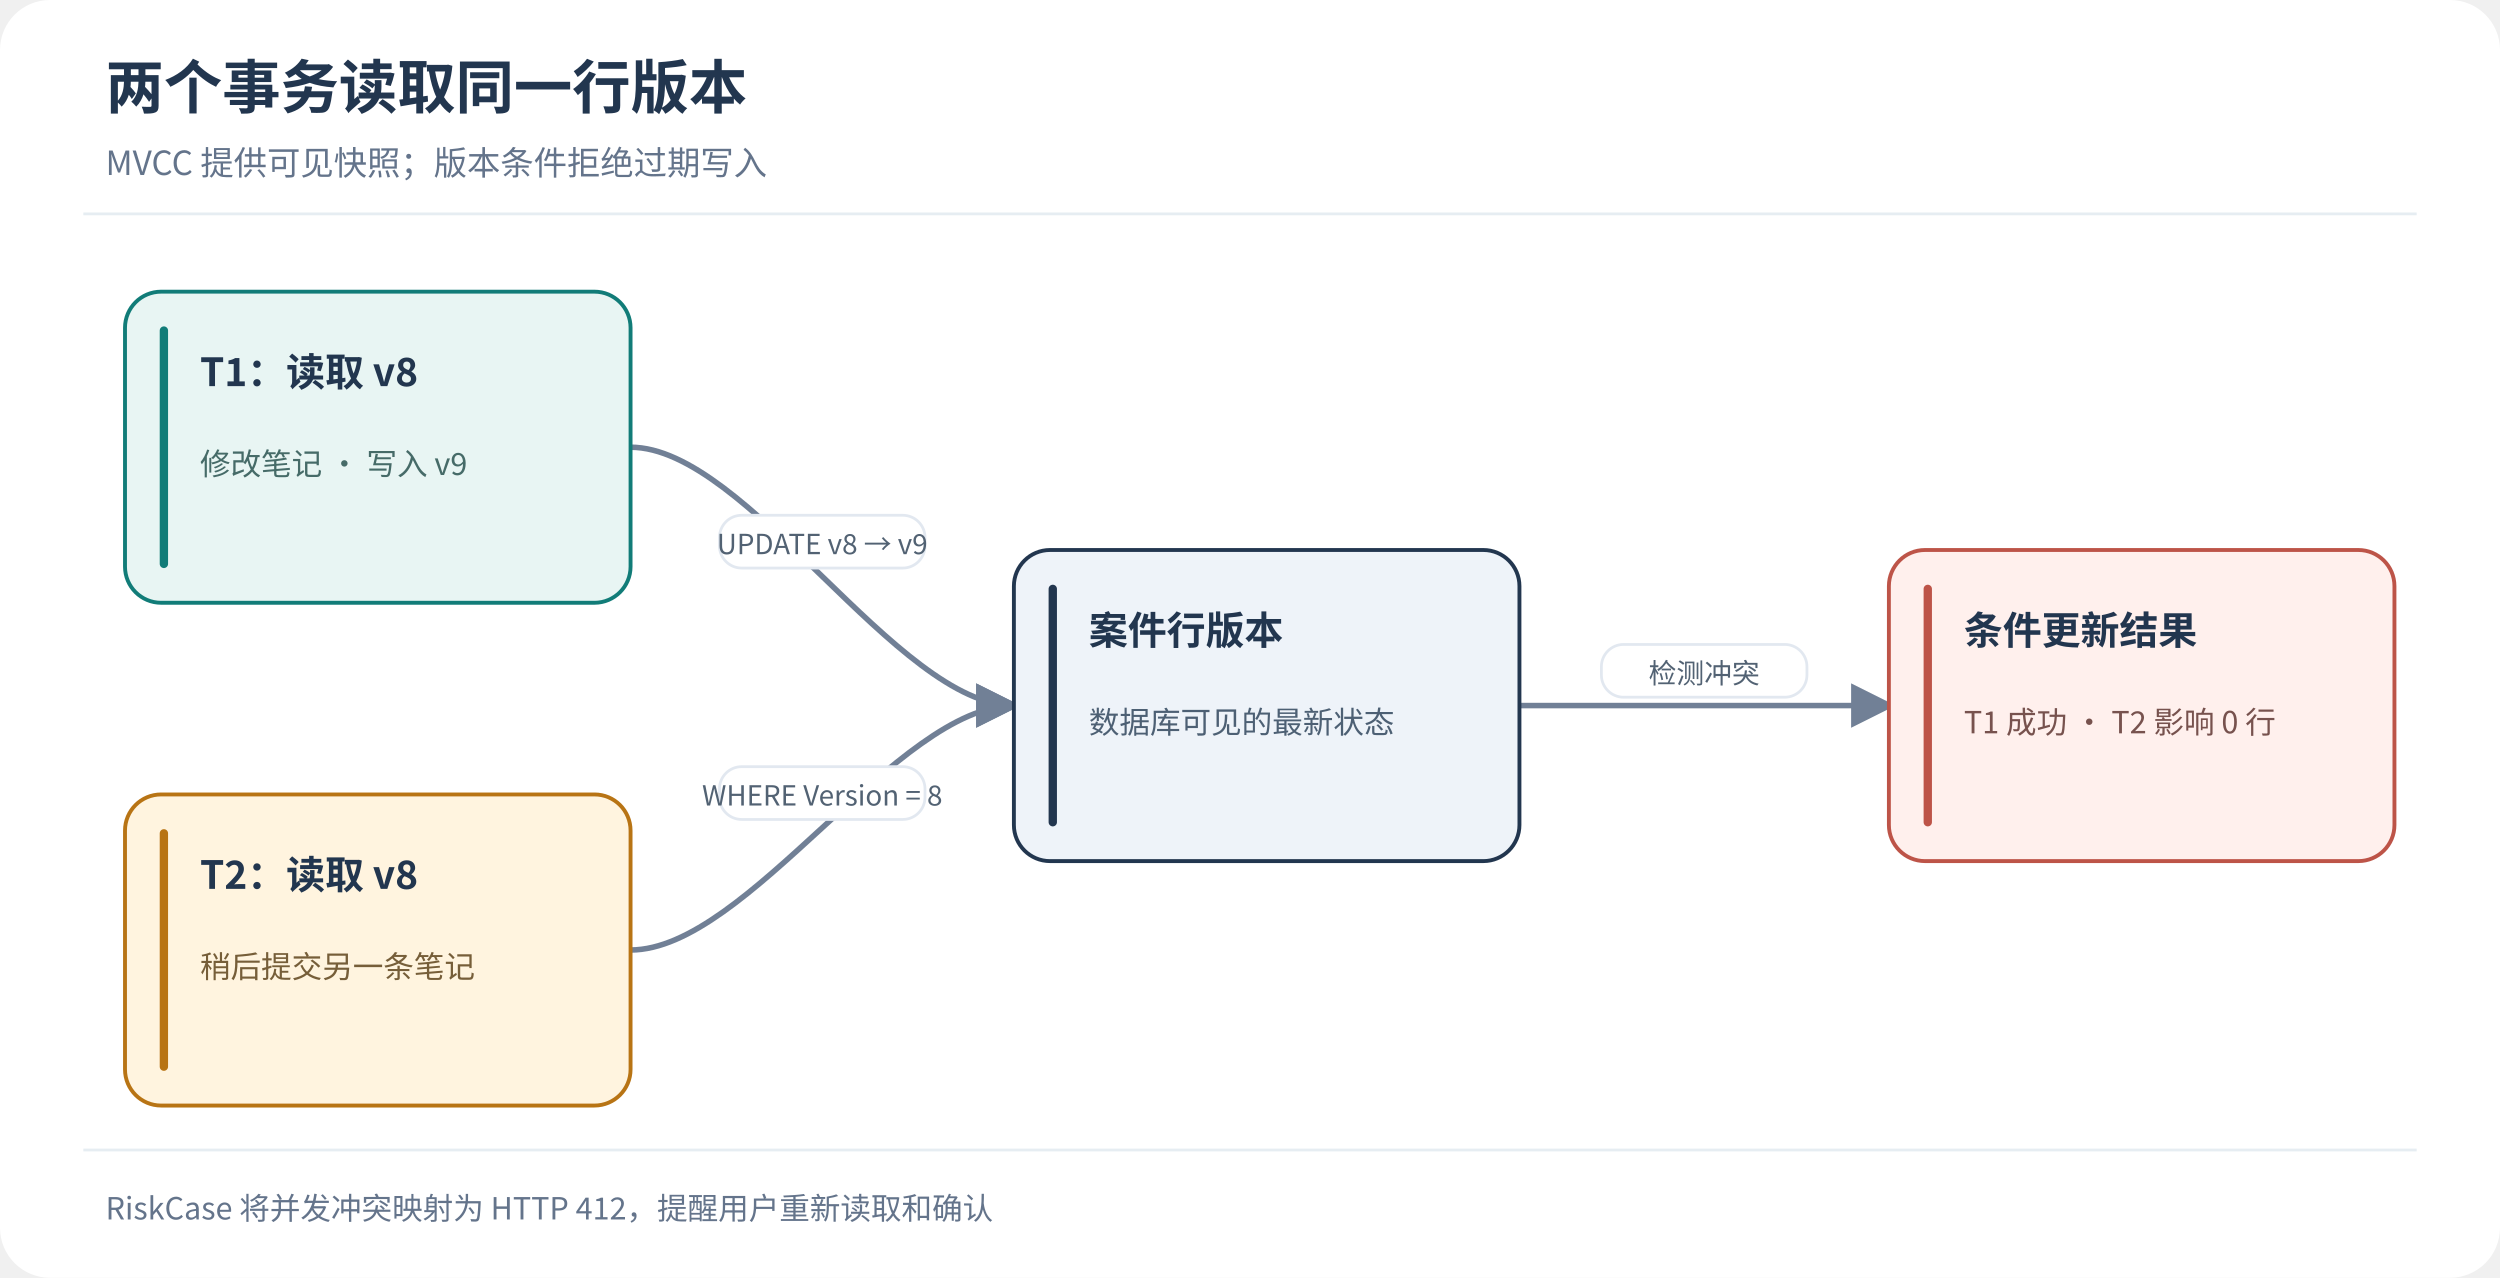
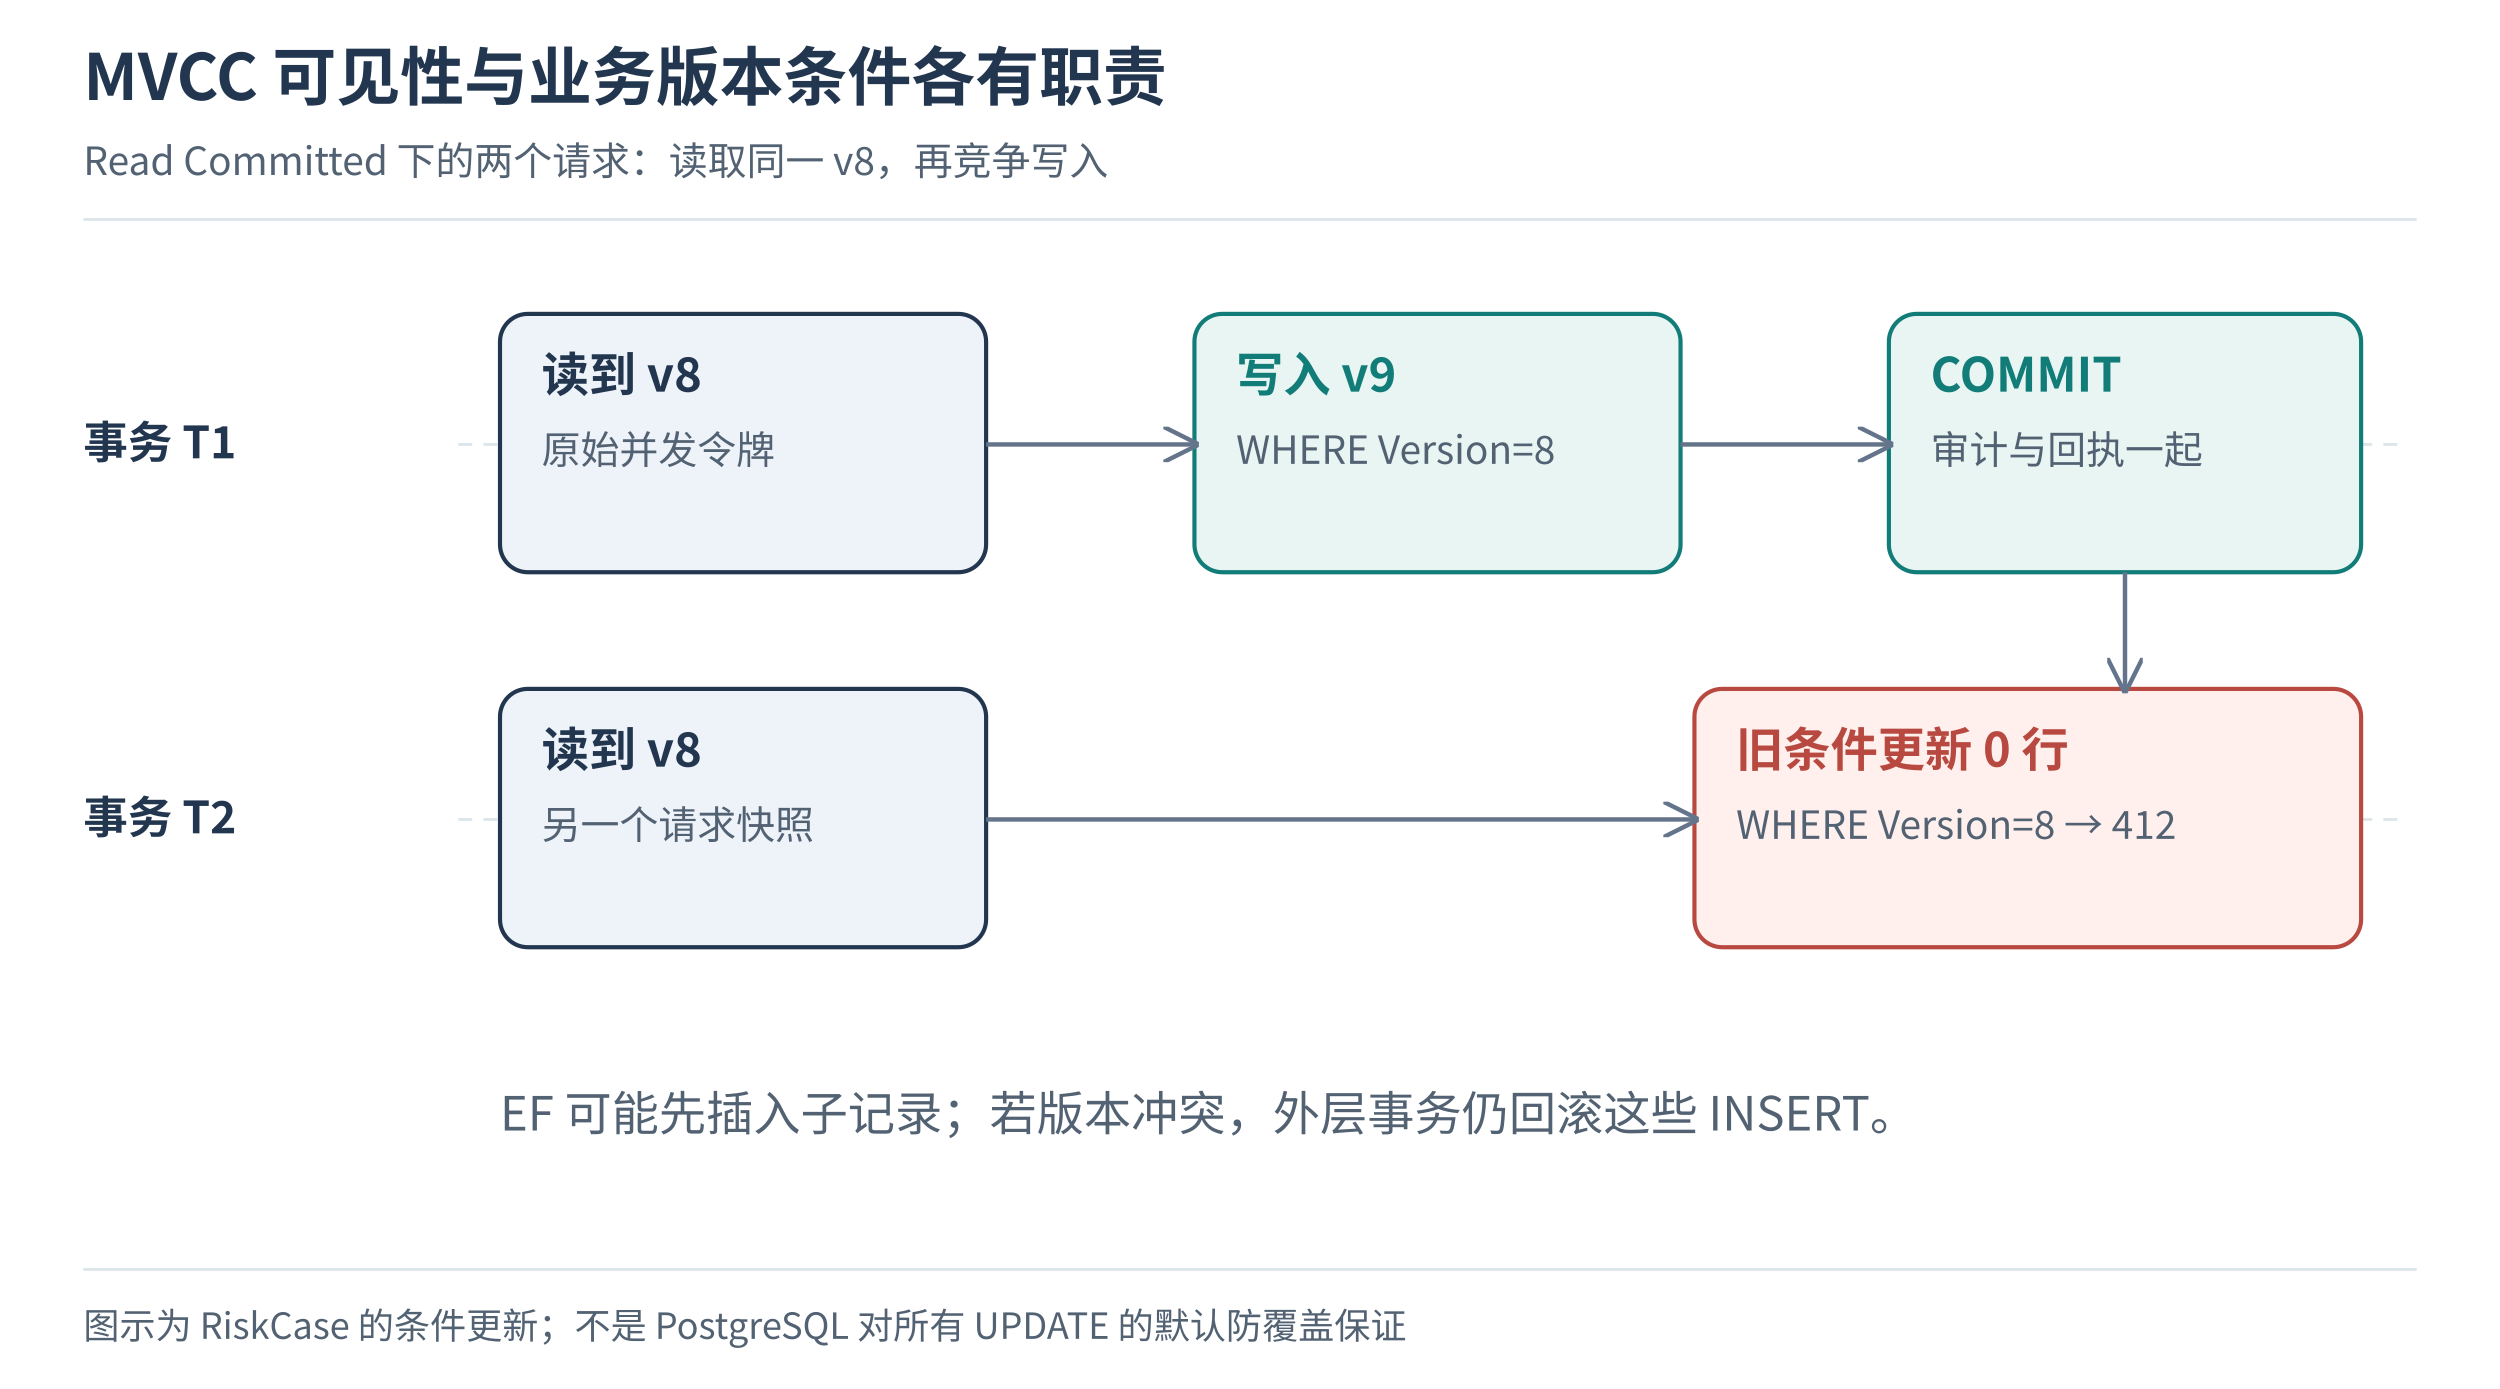
- <svg xmlns="http://www.w3.org/2000/svg" width="900" height="460" viewBox="0 0 900 460">
-   <rect width="100%" height="100%" rx="18" fill="#ffffff" />
-   <path d="M 30 77 H 870" stroke="#e6edf2" stroke-width="1" />
-   <text x="38" y="39" font-family="Microsoft YaHei, Noto Sans CJK SC, sans-serif" font-size="21px" font-weight="700" fill="#22364f">两个事务读取同一行版本</text>
-   <text x="38" y="63" font-family="Microsoft YaHei, Noto Sans CJK SC, sans-serif" font-size="12px" font-weight="400" fill="#64748b">MVCC 提供可见快照；版本条件拒绝过期写入</text>
+ <svg xmlns="http://www.w3.org/2000/svg" viewBox="0 0 900 500" width="900" height="500">
+   <rect width="900" height="500" fill="white" />
  <defs>
-     <marker id="arrow" viewBox="0 0 10 10" refX="8.5" refY="5" markerWidth="8" markerHeight="8" orient="auto-start-reverse">
-       <path d="M 0 0 L 10 5 L 0 10 z" fill="#718096" />
+     <marker id="a" markerWidth="8" markerHeight="8" refX="7" refY="4" orient="auto">
+       <path d="M0 0L8 4L0 8" fill="none" stroke="#64748b" />
    </marker>
  </defs>
-   <path d="M 227 161.0 C 269 161.0, 323 254.0, 365 254.0" fill="none" stroke="#718096" stroke-width="2" marker-end="url(#arrow)" />
-   <rect x="259.0" y="185.5" width="74" height="19" rx="8" fill="#ffffff" stroke="#e2e8f0" />
-   <text x="296.0" y="199.5" text-anchor="middle" font-family="Microsoft YaHei, Noto Sans CJK SC, sans-serif" font-size="10px" fill="#526273">UPDATE v8 → v9</text>
-   <path d="M 227 342.0 C 269 342.0, 323 254.0, 365 254.0" fill="none" stroke="#718096" stroke-width="2" marker-end="url(#arrow)" />
-   <rect x="259.0" y="276.0" width="74" height="19" rx="8" fill="#ffffff" stroke="#e2e8f0" />
-   <text x="296.0" y="290.0" text-anchor="middle" font-family="Microsoft YaHei, Noto Sans CJK SC, sans-serif" font-size="10px" fill="#526273">WHERE Version = 8</text>
-   <path d="M 547 254.0 C 589 254.0, 638 254.0, 680 254.0" fill="none" stroke="#718096" stroke-width="2" marker-end="url(#arrow)" />
-   <rect x="576.5" y="232.0" width="74" height="19" rx="8" fill="#ffffff" stroke="#e2e8f0" />
-   <text x="613.5" y="246.0" text-anchor="middle" font-family="Microsoft YaHei, Noto Sans CJK SC, sans-serif" font-size="10px" fill="#526273">检测冲突</text>
-   <rect x="45" y="105" width="182" height="112" rx="13" fill="#e8f5f3" stroke="#117c78" stroke-width="1.4" />
-   <path d="M 59 119 V 203" stroke="#117c78" stroke-width="3" stroke-linecap="round" />
-   <text x="72" y="139" font-family="Microsoft YaHei, Noto Sans CJK SC, sans-serif" font-size="14px" font-weight="700" fill="#22364f">T1：读取 v8</text>
-   <text x="72" y="171" font-family="Microsoft YaHei, Noto Sans CJK SC, sans-serif" font-size="11px" font-weight="400" fill="#466b68">修改笔记 · 写入 v9</text>
-   <rect x="45" y="286" width="182" height="112" rx="13" fill="#fff4df" stroke="#b87414" stroke-width="1.4" />
-   <path d="M 59 300 V 384" stroke="#b87414" stroke-width="3" stroke-linecap="round" />
-   <text x="72" y="320" font-family="Microsoft YaHei, Noto Sans CJK SC, sans-serif" font-size="14px" font-weight="700" fill="#22364f">T2：读取 v8</text>
-   <text x="72" y="352" font-family="Microsoft YaHei, Noto Sans CJK SC, sans-serif" font-size="11px" font-weight="400" fill="#765e39">稍后提交另一条笔记</text>
-   <rect x="365" y="198" width="182" height="112" rx="13" fill="#eef3f9" stroke="#22364f" stroke-width="1.4" />
-   <path d="M 379 212 V 296" stroke="#22364f" stroke-width="3" stroke-linecap="round" />
-   <text x="392" y="232" font-family="Microsoft YaHei, Noto Sans CJK SC, sans-serif" font-size="14px" font-weight="700" fill="#22364f">案件行版本</text>
-   <text x="392" y="264" font-family="Microsoft YaHei, Noto Sans CJK SC, sans-serif" font-size="11px" font-weight="400" fill="#4d6074">数据库可见的最新状态</text>
-   <rect x="680" y="198" width="182" height="112" rx="13" fill="#fff0ed" stroke="#bd5448" stroke-width="1.4" />
-   <path d="M 694 212 V 296" stroke="#bd5448" stroke-width="3" stroke-linecap="round" />
-   <text x="707" y="232" font-family="Microsoft YaHei, Noto Sans CJK SC, sans-serif" font-size="14px" font-weight="700" fill="#22364f">条件更新结果</text>
-   <text x="707" y="264" font-family="Microsoft YaHei, Noto Sans CJK SC, sans-serif" font-size="11px" font-weight="400" fill="#77524e">T1 成功 · T2 影响 0 行</text>
-   <path d="M 30 414 H 870" stroke="#e6edf2" stroke-width="1" />
-   <text x="38" y="439" font-family="Microsoft YaHei, Noto Sans CJK SC, sans-serif" font-size="11px" font-weight="400" fill="#64748b">RiskCase 将并发冲突映射为 HTTP 412，提醒用户重新读取和确认</text>
+   <text x="30" y="36" font-family="Microsoft YaHei,Noto Sans CJK SC,sans-serif" font-size="23" fill="#22364f" font-weight="700">MVCC 可见性与业务版本条件各有职责</text>
+   <text x="30" y="63" font-family="Microsoft YaHei,Noto Sans CJK SC,sans-serif" font-size="14" fill="#526273" font-weight="400">Read Committed 下的两个请求：读取同一 v8，再竞争写入</text>
+   <path d="M30 79H870 M30 457H870" stroke="#dbe5ea" />
+   <text x="30" y="482" font-family="Microsoft YaHei,Noto Sans CJK SC,sans-serif" font-size="13" fill="#526273" font-weight="400">图示为 RiskCase 的条件更新；不是 PostgreSQL 对所有 UPDATE 的默认防覆盖保证</text>
+   <text x="30" y="165" font-family="Microsoft YaHei,Noto Sans CJK SC,sans-serif" font-size="16" fill="#22364f" font-weight="700">事务 T1</text>
+   <path d="M165 160H865" stroke="#dbe5ea" stroke-dasharray="5 4" />
+   <text x="30" y="300" font-family="Microsoft YaHei,Noto Sans CJK SC,sans-serif" font-size="16" fill="#22364f" font-weight="700">事务 T2</text>
+   <path d="M165 295H865" stroke="#dbe5ea" stroke-dasharray="5 4" />
+   <rect x="180" y="113" width="175" height="93" rx="10" fill="#eef3f9" stroke="#22364f" stroke-width="1.5" />
+   <text x="195" y="141" font-family="Microsoft YaHei,Noto Sans CJK SC,sans-serif" font-size="17" fill="#22364f" font-weight="700">读到 v8</text>
+   <text x="195" y="167" font-family="Microsoft YaHei,Noto Sans CJK SC,sans-serif" font-size="14" fill="#526273" font-weight="400">原始并发令牌</text>
+   <rect x="430" y="113" width="175" height="93" rx="10" fill="#e8f5f3" stroke="#117c78" stroke-width="1.5" />
+   <text x="445" y="141" font-family="Microsoft YaHei,Noto Sans CJK SC,sans-serif" font-size="17" fill="#117c78" font-weight="700">写入 v9</text>
+   <text x="445" y="167" font-family="Microsoft YaHei,Noto Sans CJK SC,sans-serif" font-size="14" fill="#526273" font-weight="400">WHERE Version=8</text>
+   <rect x="680" y="113" width="170" height="93" rx="10" fill="#e8f5f3" stroke="#117c78" stroke-width="1.5" />
+   <text x="695" y="141" font-family="Microsoft YaHei,Noto Sans CJK SC,sans-serif" font-size="17" fill="#117c78" font-weight="700">COMMIT</text>
+   <text x="695" y="167" font-family="Microsoft YaHei,Noto Sans CJK SC,sans-serif" font-size="14" fill="#526273" font-weight="400">审计与回执一起</text>
+   <rect x="180" y="248" width="175" height="93" rx="10" fill="#eef3f9" stroke="#22364f" stroke-width="1.5" />
+   <text x="195" y="276" font-family="Microsoft YaHei,Noto Sans CJK SC,sans-serif" font-size="17" fill="#22364f" font-weight="700">读到 v8</text>
+   <text x="195" y="302" font-family="Microsoft YaHei,Noto Sans CJK SC,sans-serif" font-size="14" fill="#526273" font-weight="400">另一个请求快照</text>
+   <rect x="610" y="248" width="240" height="93" rx="10" fill="#fff0ed" stroke="#b84940" stroke-width="1.5" />
+   <text x="625" y="276" font-family="Microsoft YaHei,Noto Sans CJK SC,sans-serif" font-size="17" fill="#b84940" font-weight="700">旧条件更新 0 行</text>
+   <text x="625" y="302" font-family="Microsoft YaHei,Noto Sans CJK SC,sans-serif" font-size="14" fill="#526273" font-weight="400">WHERE Version=8 → 412</text>
+   <path d="M355 160L430 160" stroke="#64748b" stroke-width="1.6" fill="none" marker-end="url(#a)" />
+   <path d="M605 160L680 160" stroke="#64748b" stroke-width="1.6" fill="none" marker-end="url(#a)" />
+   <path d="M355 295L610 295" stroke="#64748b" stroke-width="1.6" fill="none" marker-end="url(#a)" />
+   <path d="M765 206L765 248" stroke="#64748b" stroke-width="1.6" fill="none" marker-end="url(#a)" />
+   <text x="180" y="407" font-family="Microsoft YaHei,Noto Sans CJK SC,sans-serif" font-size="17" fill="#526273" font-weight="400">EF 可能先插入子记录；若版本冲突，外层事务仍回滚这些 INSERT。</text>
</svg>
